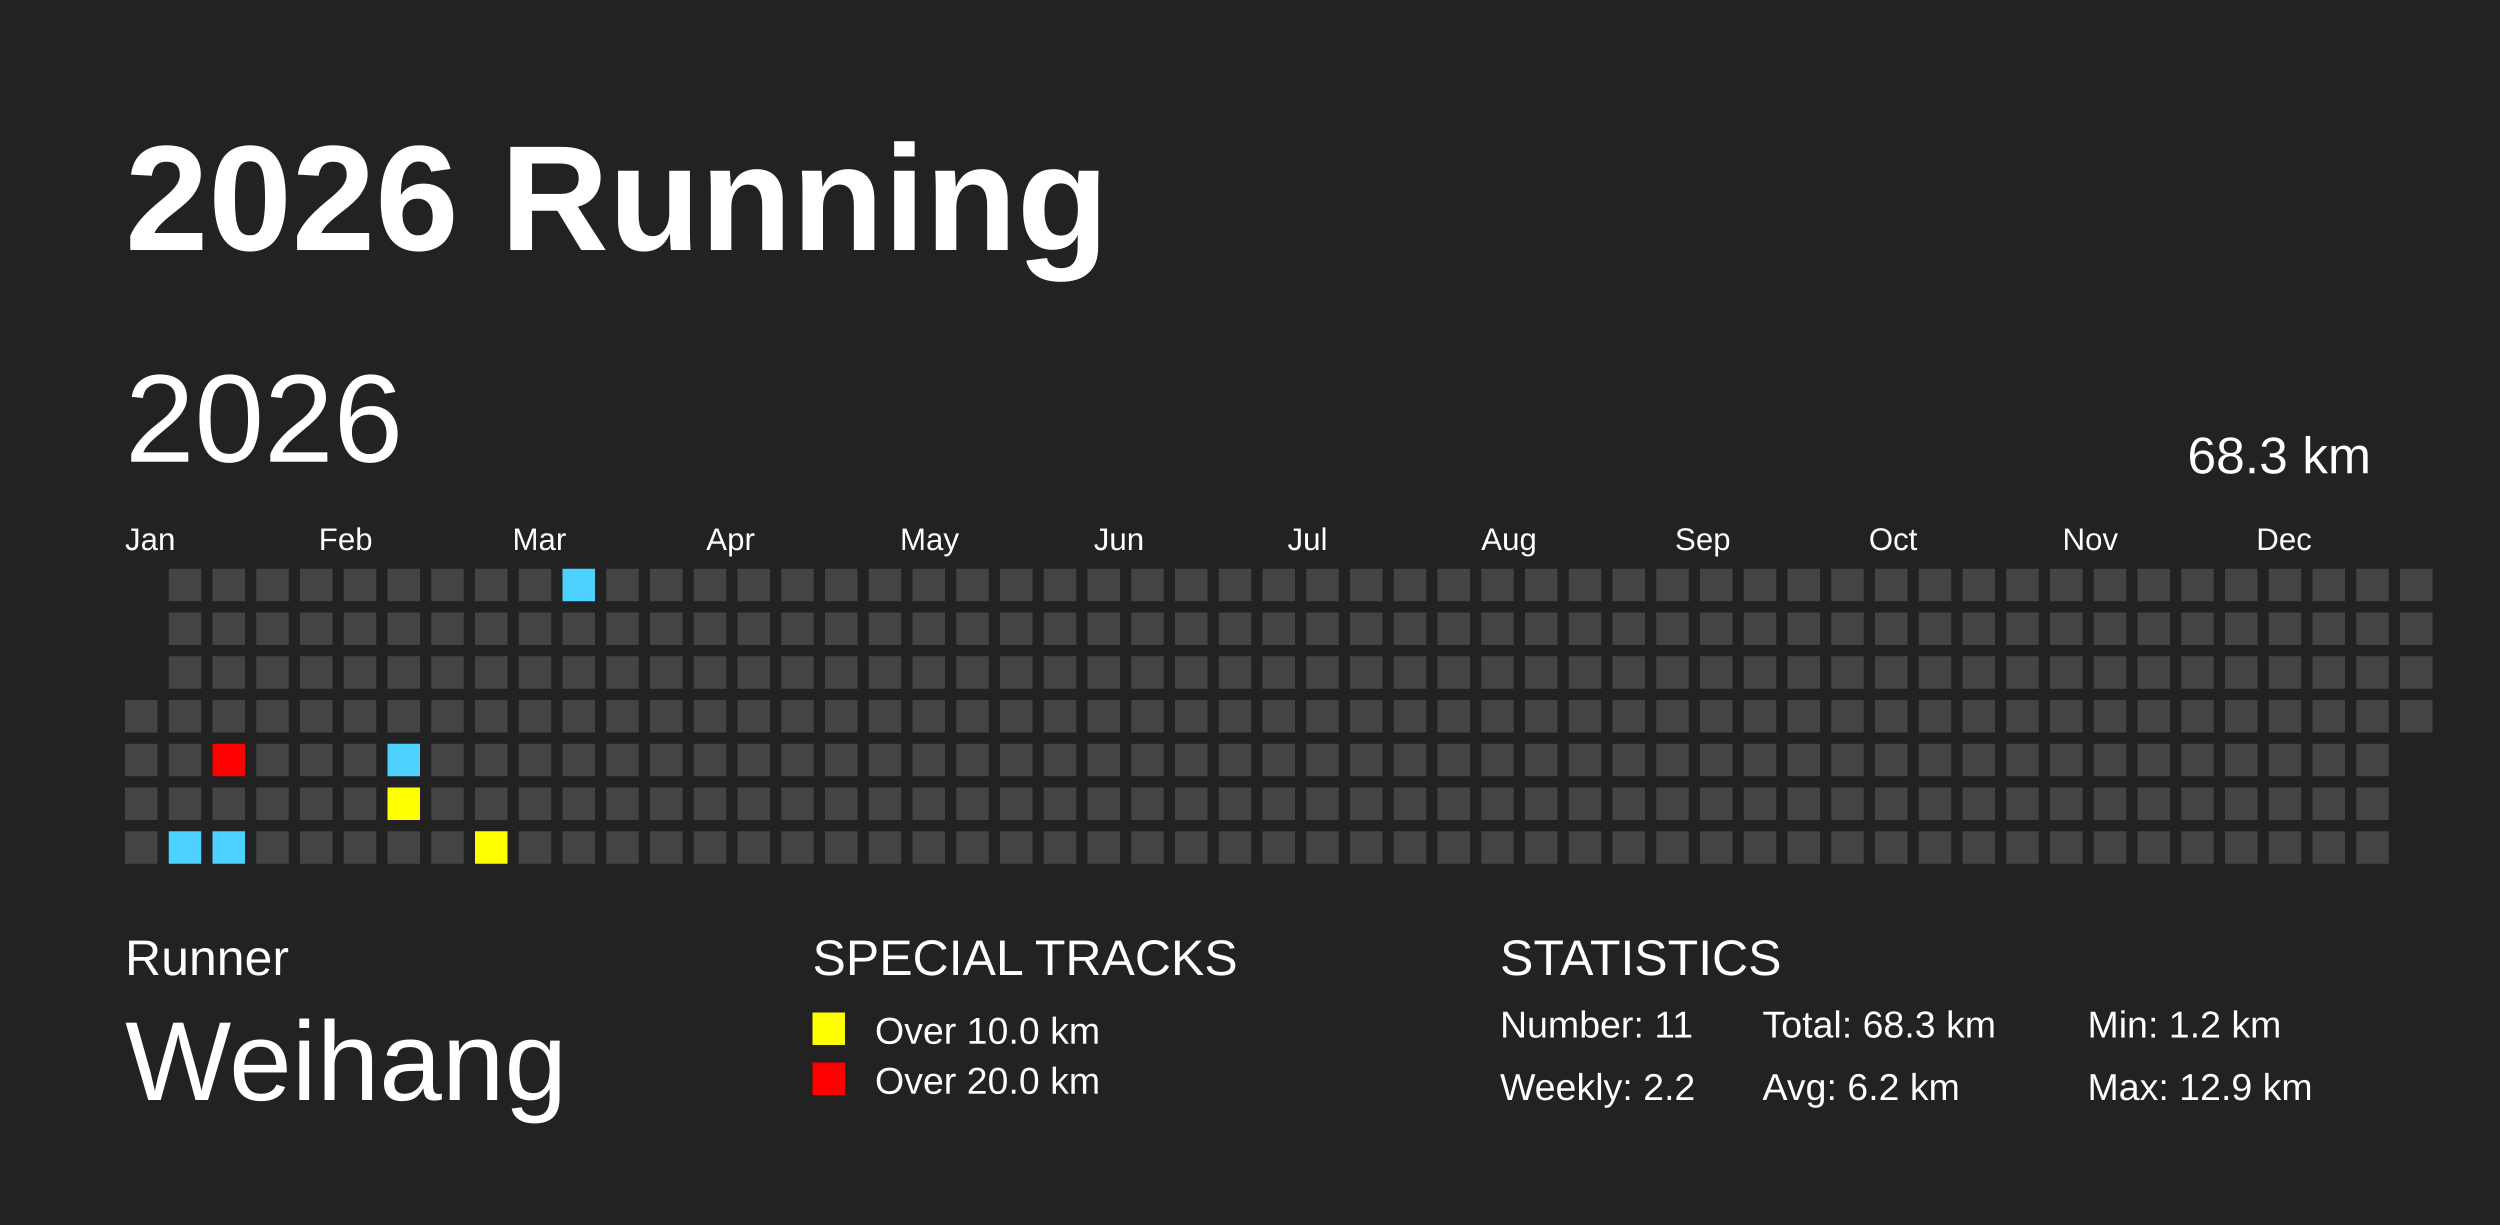
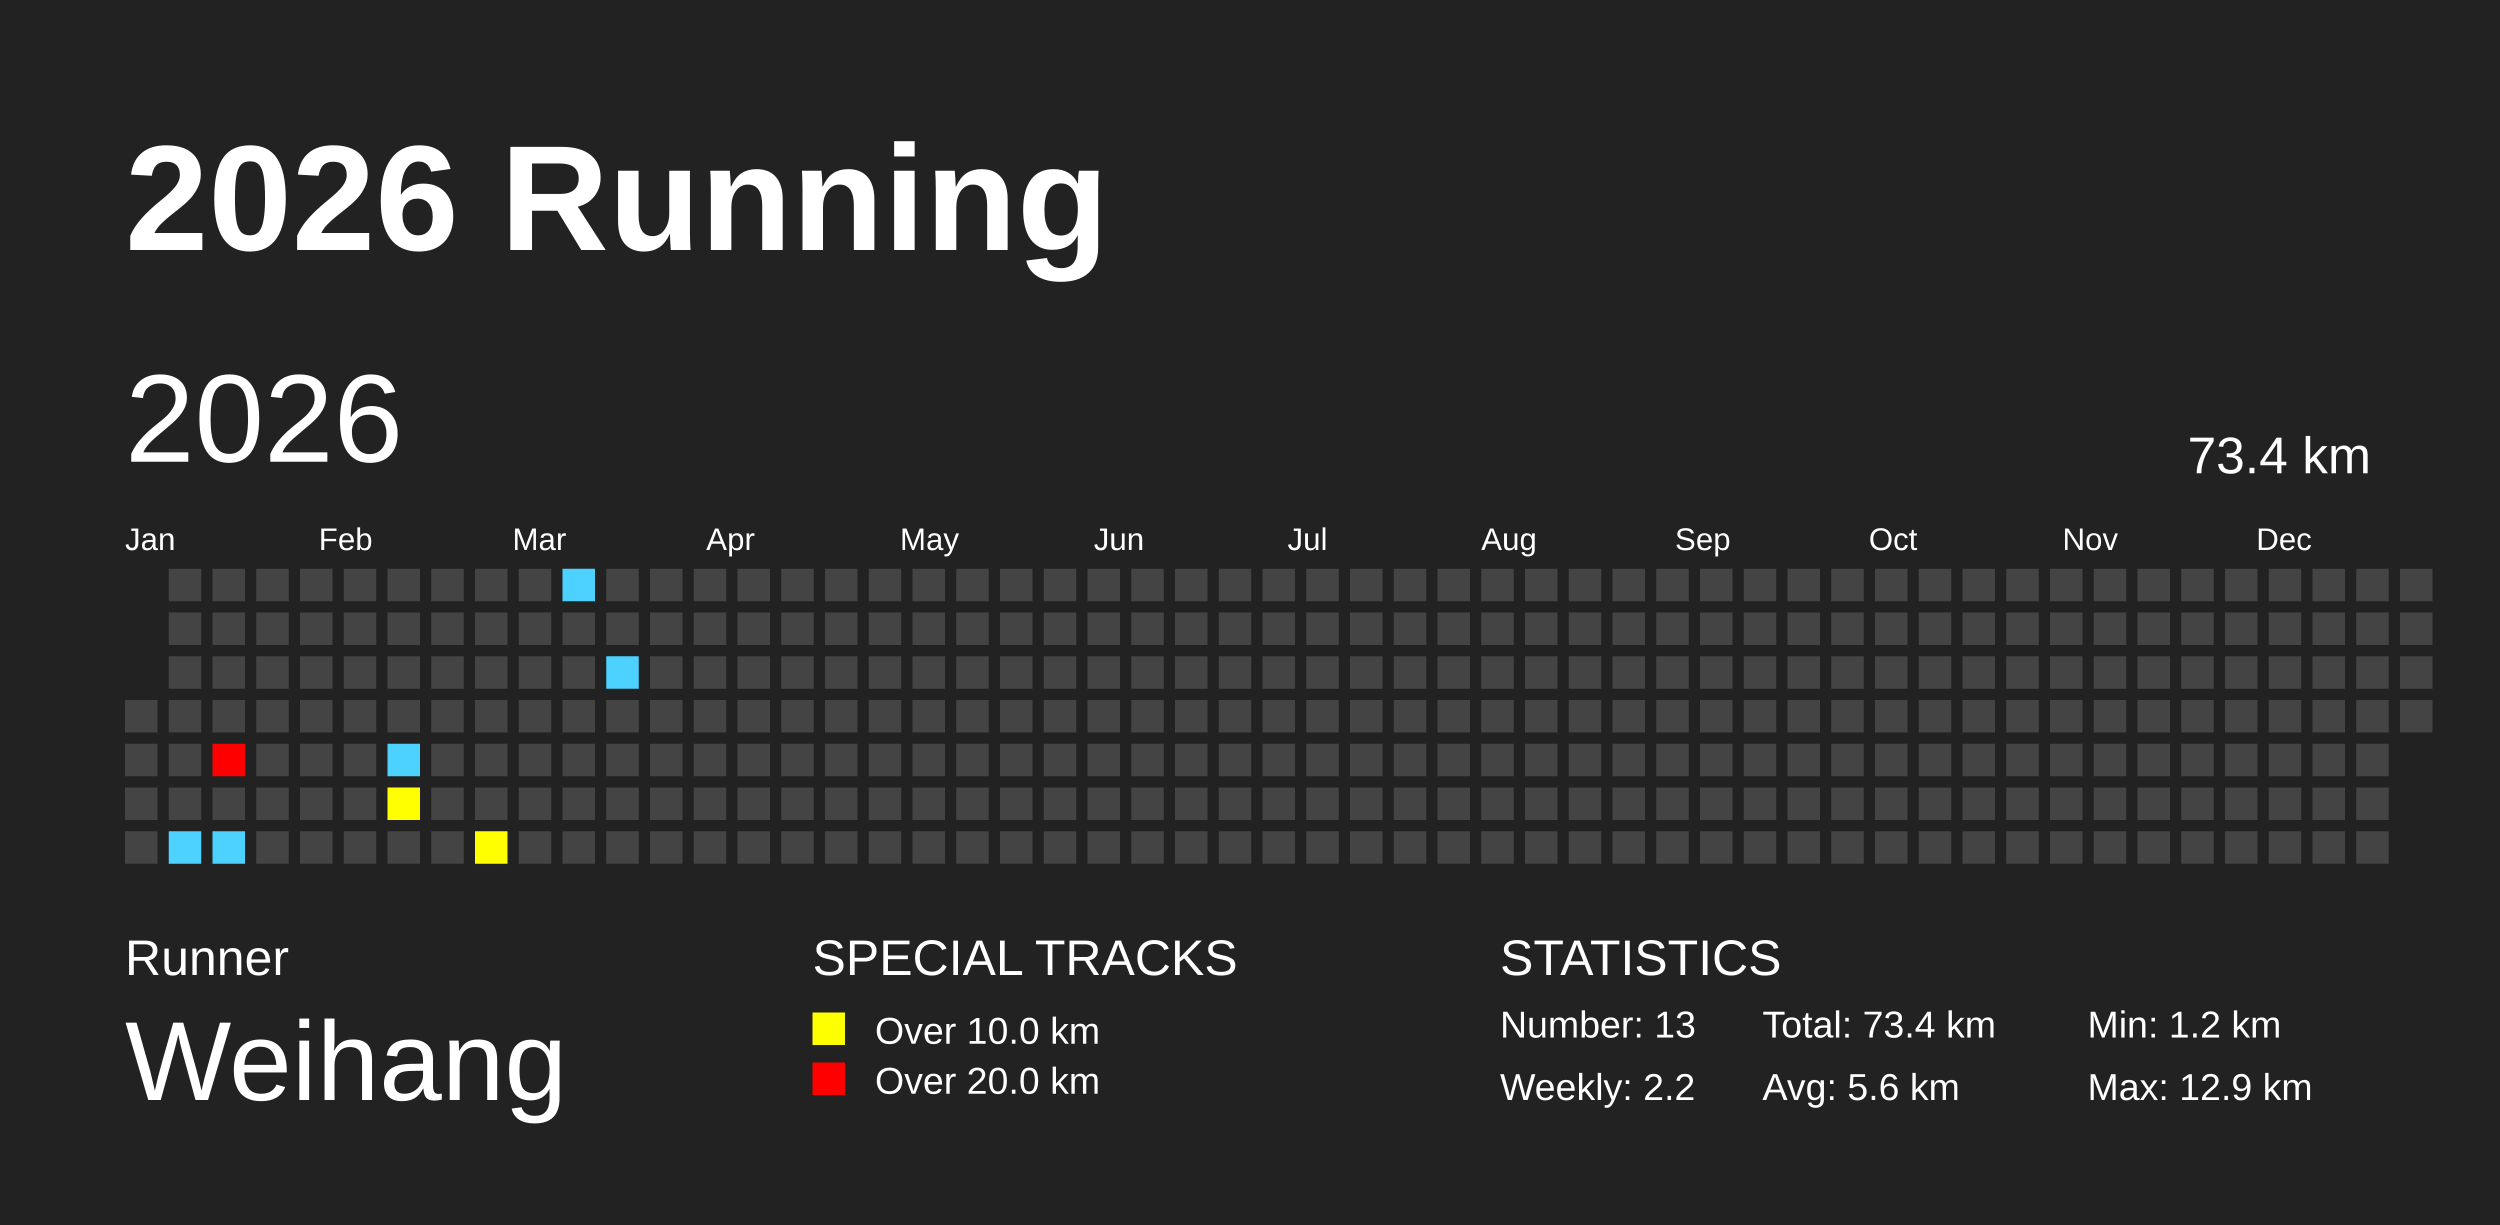
<svg xmlns="http://www.w3.org/2000/svg" baseProfile="full" height="98mm" version="1.1" viewBox="0,0,200,98" width="200mm">
  <defs />
  <rect fill="#222222" height="98" width="200" x="0" y="0" />
  <text fill="#FFFFFF" style="font-size:12px; font-family:Arial; font-weight:bold;" x="10" y="20">2026 Running</text>
  <text fill="#FFFFFF" style="font-size:4px; font-family:Arial" x="10" y="78">Runner</text>
  <text fill="#FFFFFF" style="font-size:9px; font-family:Arial" x="10" y="88">Weihang</text>
  <text fill="#FFFFFF" style="font-size:4px; font-family:Arial" x="65" y="78">SPECIAL TRACKS</text>
  <rect fill="yellow" height="2.6" width="2.6" x="65" y="81" />
  <text fill="#FFFFFF" style="font-size:3px; font-family:Arial" x="70" y="83.5">Over 10.0 km</text>
  <rect fill="red" height="2.6" width="2.6" x="65" y="85" />
  <text fill="#FFFFFF" style="font-size:3px; font-family:Arial" x="70" y="87.5">Over 20.0 km</text>
  <text fill="#FFFFFF" style="font-size:4px; font-family:Arial" x="120" y="78">STATISTICS</text>
-   <text fill="#FFFFFF" style="font-size:3px; font-family:Arial" x="120" y="83">Number: 11</text>
+   <text fill="#FFFFFF" style="font-size:3px; font-family:Arial" x="120" y="83">Number: 13</text>
  <text fill="#FFFFFF" style="font-size:3px; font-family:Arial" x="120" y="88">Weekly: 2.2</text>
-   <text fill="#FFFFFF" style="font-size:3px; font-family:Arial" x="141" y="83">Total: 68.3 km</text>
-   <text fill="#FFFFFF" style="font-size:3px; font-family:Arial" x="141" y="88">Avg: 6.2 km</text>
+   <text fill="#FFFFFF" style="font-size:3px; font-family:Arial" x="141" y="83">Total: 73.4 km</text>
+   <text fill="#FFFFFF" style="font-size:3px; font-family:Arial" x="141" y="88">Avg: 5.6 km</text>
  <text fill="#FFFFFF" style="font-size:3px; font-family:Arial" x="167" y="83">Min: 1.2 km</text>
  <text fill="#FFFFFF" style="font-size:3px; font-family:Arial" x="167" y="88">Max: 12.9 km</text>
  <text dominant-baseline="hanging" fill="#FFFFFF" style="font-size:10.0px; font-family:Arial;" x="10" y="30">2026</text>
-   <text dominant-baseline="hanging" fill="#FFFFFF" style="font-size:4.125px; font-family:Arial;" x="175" y="35">68.3 km</text>
+   <text dominant-baseline="hanging" fill="#FFFFFF" style="font-size:4.125px; font-family:Arial;" x="175" y="35">73.4 km</text>
  <text fill="#FFFFFF" style="font-size:2.5px; font-family:Arial" x="10.0" y="44">Jan</text>
  <text fill="#FFFFFF" style="font-size:2.5px; font-family:Arial" x="25.5" y="44">Feb</text>
  <text fill="#FFFFFF" style="font-size:2.5px; font-family:Arial" x="41.0" y="44">Mar</text>
  <text fill="#FFFFFF" style="font-size:2.5px; font-family:Arial" x="56.5" y="44">Apr</text>
  <text fill="#FFFFFF" style="font-size:2.5px; font-family:Arial" x="72.0" y="44">May</text>
  <text fill="#FFFFFF" style="font-size:2.5px; font-family:Arial" x="87.5" y="44">Jun</text>
  <text fill="#FFFFFF" style="font-size:2.5px; font-family:Arial" x="103.0" y="44">Jul</text>
  <text fill="#FFFFFF" style="font-size:2.5px; font-family:Arial" x="118.5" y="44">Aug</text>
  <text fill="#FFFFFF" style="font-size:2.5px; font-family:Arial" x="134.0" y="44">Sep</text>
  <text fill="#FFFFFF" style="font-size:2.5px; font-family:Arial" x="149.5" y="44">Oct</text>
  <text fill="#FFFFFF" style="font-size:2.5px; font-family:Arial" x="165.0" y="44">Nov</text>
  <text fill="#FFFFFF" style="font-size:2.5px; font-family:Arial" x="180.5" y="44">Dec</text>
  <rect fill="#444444" height="2.6" width="2.6" x="10.0" y="56.0" />
  <rect fill="#444444" height="2.6" width="2.6" x="10.0" y="59.5" />
  <rect fill="#444444" height="2.6" width="2.6" x="10.0" y="63.0" />
  <rect fill="#444444" height="2.6" width="2.6" x="10.0" y="66.5" />
  <rect fill="#444444" height="2.6" width="2.6" x="13.5" y="45.5" />
  <rect fill="#444444" height="2.6" width="2.6" x="13.5" y="49.0" />
  <rect fill="#444444" height="2.6" width="2.6" x="13.5" y="52.5" />
  <rect fill="#444444" height="2.6" width="2.6" x="13.5" y="56.0" />
  <rect fill="#444444" height="2.6" width="2.6" x="13.5" y="59.5" />
  <rect fill="#444444" height="2.6" width="2.6" x="13.5" y="63.0" />
  <rect fill="#4DD2FF" height="2.6" width="2.6" x="13.5" y="66.5" />
  <rect fill="#444444" height="2.6" width="2.6" x="17.0" y="45.5" />
  <rect fill="#444444" height="2.6" width="2.6" x="17.0" y="49.0" />
  <rect fill="#444444" height="2.6" width="2.6" x="17.0" y="52.5" />
  <rect fill="#444444" height="2.6" width="2.6" x="17.0" y="56.0" />
  <rect fill="red" height="2.6" width="2.6" x="17.0" y="59.5" />
  <rect fill="#444444" height="2.6" width="2.6" x="17.0" y="63.0" />
  <rect fill="#4DD2FF" height="2.6" width="2.6" x="17.0" y="66.5" />
  <rect fill="#444444" height="2.6" width="2.6" x="20.5" y="45.5" />
  <rect fill="#444444" height="2.6" width="2.6" x="20.5" y="49.0" />
  <rect fill="#444444" height="2.6" width="2.6" x="20.5" y="52.5" />
  <rect fill="#444444" height="2.6" width="2.6" x="20.5" y="56.0" />
  <rect fill="#444444" height="2.6" width="2.6" x="20.5" y="59.5" />
  <rect fill="#444444" height="2.6" width="2.6" x="20.5" y="63.0" />
  <rect fill="#444444" height="2.6" width="2.6" x="20.5" y="66.5" />
  <rect fill="#444444" height="2.6" width="2.6" x="24.0" y="45.5" />
  <rect fill="#444444" height="2.6" width="2.6" x="24.0" y="49.0" />
  <rect fill="#444444" height="2.6" width="2.6" x="24.0" y="52.5" />
  <rect fill="#444444" height="2.6" width="2.6" x="24.0" y="56.0" />
  <rect fill="#444444" height="2.6" width="2.6" x="24.0" y="59.5" />
  <rect fill="#444444" height="2.6" width="2.6" x="24.0" y="63.0" />
  <rect fill="#444444" height="2.6" width="2.6" x="24.0" y="66.5" />
  <rect fill="#444444" height="2.6" width="2.6" x="27.5" y="45.5" />
  <rect fill="#444444" height="2.6" width="2.6" x="27.5" y="49.0" />
  <rect fill="#444444" height="2.6" width="2.6" x="27.5" y="52.5" />
  <rect fill="#444444" height="2.6" width="2.6" x="27.5" y="56.0" />
  <rect fill="#444444" height="2.6" width="2.6" x="27.5" y="59.5" />
  <rect fill="#444444" height="2.6" width="2.6" x="27.5" y="63.0" />
  <rect fill="#444444" height="2.6" width="2.6" x="27.5" y="66.5" />
  <rect fill="#444444" height="2.6" width="2.6" x="31.0" y="45.5" />
  <rect fill="#444444" height="2.6" width="2.6" x="31.0" y="49.0" />
  <rect fill="#444444" height="2.6" width="2.6" x="31.0" y="52.5" />
  <rect fill="#444444" height="2.6" width="2.6" x="31.0" y="56.0" />
  <rect fill="#4DD2FF" height="2.6" width="2.6" x="31.0" y="59.5" />
  <rect fill="yellow" height="2.6" width="2.6" x="31.0" y="63.0" />
  <rect fill="#444444" height="2.6" width="2.6" x="31.0" y="66.5" />
  <rect fill="#444444" height="2.6" width="2.6" x="34.5" y="45.5" />
  <rect fill="#444444" height="2.6" width="2.6" x="34.5" y="49.0" />
  <rect fill="#444444" height="2.6" width="2.6" x="34.5" y="52.5" />
  <rect fill="#444444" height="2.6" width="2.6" x="34.5" y="56.0" />
  <rect fill="#444444" height="2.6" width="2.6" x="34.5" y="59.5" />
  <rect fill="#444444" height="2.6" width="2.6" x="34.5" y="63.0" />
  <rect fill="#444444" height="2.6" width="2.6" x="34.5" y="66.5" />
  <rect fill="#444444" height="2.6" width="2.6" x="38.0" y="45.5" />
  <rect fill="#444444" height="2.6" width="2.6" x="38.0" y="49.0" />
  <rect fill="#444444" height="2.6" width="2.6" x="38.0" y="52.5" />
  <rect fill="#444444" height="2.6" width="2.6" x="38.0" y="56.0" />
  <rect fill="#444444" height="2.6" width="2.6" x="38.0" y="59.5" />
  <rect fill="#444444" height="2.6" width="2.6" x="38.0" y="63.0" />
  <rect fill="yellow" height="2.6" width="2.6" x="38.0" y="66.5" />
  <rect fill="#444444" height="2.6" width="2.6" x="41.5" y="45.5" />
  <rect fill="#444444" height="2.6" width="2.6" x="41.5" y="49.0" />
  <rect fill="#444444" height="2.6" width="2.6" x="41.5" y="52.5" />
  <rect fill="#444444" height="2.6" width="2.6" x="41.5" y="56.0" />
  <rect fill="#444444" height="2.6" width="2.6" x="41.5" y="59.5" />
  <rect fill="#444444" height="2.6" width="2.6" x="41.5" y="63.0" />
  <rect fill="#444444" height="2.6" width="2.6" x="41.5" y="66.5" />
  <rect fill="#4DD2FF" height="2.6" width="2.6" x="45.0" y="45.5" />
  <rect fill="#444444" height="2.6" width="2.6" x="45.0" y="49.0" />
  <rect fill="#444444" height="2.6" width="2.6" x="45.0" y="52.5" />
  <rect fill="#444444" height="2.6" width="2.6" x="45.0" y="56.0" />
  <rect fill="#444444" height="2.6" width="2.6" x="45.0" y="59.5" />
  <rect fill="#444444" height="2.6" width="2.6" x="45.0" y="63.0" />
  <rect fill="#444444" height="2.6" width="2.6" x="45.0" y="66.5" />
  <rect fill="#444444" height="2.6" width="2.6" x="48.5" y="45.5" />
  <rect fill="#444444" height="2.6" width="2.6" x="48.5" y="49.0" />
-   <rect fill="#444444" height="2.6" width="2.6" x="48.5" y="52.5" />
+   <rect fill="#4DD2FF" height="2.6" width="2.6" x="48.5" y="52.5" />
  <rect fill="#444444" height="2.6" width="2.6" x="48.5" y="56.0" />
  <rect fill="#444444" height="2.6" width="2.6" x="48.5" y="59.5" />
  <rect fill="#444444" height="2.6" width="2.6" x="48.5" y="63.0" />
  <rect fill="#444444" height="2.6" width="2.6" x="48.5" y="66.5" />
  <rect fill="#444444" height="2.6" width="2.6" x="52.0" y="45.5" />
  <rect fill="#444444" height="2.6" width="2.6" x="52.0" y="49.0" />
  <rect fill="#444444" height="2.6" width="2.6" x="52.0" y="52.5" />
  <rect fill="#444444" height="2.6" width="2.6" x="52.0" y="56.0" />
  <rect fill="#444444" height="2.6" width="2.6" x="52.0" y="59.5" />
  <rect fill="#444444" height="2.6" width="2.6" x="52.0" y="63.0" />
  <rect fill="#444444" height="2.6" width="2.6" x="52.0" y="66.5" />
  <rect fill="#444444" height="2.6" width="2.6" x="55.5" y="45.5" />
  <rect fill="#444444" height="2.6" width="2.6" x="55.5" y="49.0" />
  <rect fill="#444444" height="2.6" width="2.6" x="55.5" y="52.5" />
  <rect fill="#444444" height="2.6" width="2.6" x="55.5" y="56.0" />
  <rect fill="#444444" height="2.6" width="2.6" x="55.5" y="59.5" />
  <rect fill="#444444" height="2.6" width="2.6" x="55.5" y="63.0" />
  <rect fill="#444444" height="2.6" width="2.6" x="55.5" y="66.5" />
  <rect fill="#444444" height="2.6" width="2.6" x="59.0" y="45.5" />
  <rect fill="#444444" height="2.6" width="2.6" x="59.0" y="49.0" />
  <rect fill="#444444" height="2.6" width="2.6" x="59.0" y="52.5" />
  <rect fill="#444444" height="2.6" width="2.6" x="59.0" y="56.0" />
  <rect fill="#444444" height="2.6" width="2.6" x="59.0" y="59.5" />
  <rect fill="#444444" height="2.6" width="2.6" x="59.0" y="63.0" />
  <rect fill="#444444" height="2.6" width="2.6" x="59.0" y="66.5" />
  <rect fill="#444444" height="2.6" width="2.6" x="62.5" y="45.5" />
  <rect fill="#444444" height="2.6" width="2.6" x="62.5" y="49.0" />
  <rect fill="#444444" height="2.6" width="2.6" x="62.5" y="52.5" />
  <rect fill="#444444" height="2.6" width="2.6" x="62.5" y="56.0" />
  <rect fill="#444444" height="2.6" width="2.6" x="62.5" y="59.5" />
  <rect fill="#444444" height="2.6" width="2.6" x="62.5" y="63.0" />
  <rect fill="#444444" height="2.6" width="2.6" x="62.5" y="66.5" />
  <rect fill="#444444" height="2.6" width="2.6" x="66.0" y="45.5" />
  <rect fill="#444444" height="2.6" width="2.6" x="66.0" y="49.0" />
  <rect fill="#444444" height="2.6" width="2.6" x="66.0" y="52.5" />
  <rect fill="#444444" height="2.6" width="2.6" x="66.0" y="56.0" />
  <rect fill="#444444" height="2.6" width="2.6" x="66.0" y="59.5" />
  <rect fill="#444444" height="2.6" width="2.6" x="66.0" y="63.0" />
  <rect fill="#444444" height="2.6" width="2.6" x="66.0" y="66.5" />
  <rect fill="#444444" height="2.6" width="2.6" x="69.5" y="45.5" />
  <rect fill="#444444" height="2.6" width="2.6" x="69.5" y="49.0" />
  <rect fill="#444444" height="2.6" width="2.6" x="69.5" y="52.5" />
  <rect fill="#444444" height="2.6" width="2.6" x="69.5" y="56.0" />
  <rect fill="#444444" height="2.6" width="2.6" x="69.5" y="59.5" />
  <rect fill="#444444" height="2.6" width="2.6" x="69.5" y="63.0" />
  <rect fill="#444444" height="2.6" width="2.6" x="69.5" y="66.5" />
  <rect fill="#444444" height="2.6" width="2.6" x="73.0" y="45.5" />
  <rect fill="#444444" height="2.6" width="2.6" x="73.0" y="49.0" />
  <rect fill="#444444" height="2.6" width="2.6" x="73.0" y="52.5" />
  <rect fill="#444444" height="2.6" width="2.6" x="73.0" y="56.0" />
  <rect fill="#444444" height="2.6" width="2.6" x="73.0" y="59.5" />
  <rect fill="#444444" height="2.6" width="2.6" x="73.0" y="63.0" />
  <rect fill="#444444" height="2.6" width="2.6" x="73.0" y="66.5" />
  <rect fill="#444444" height="2.6" width="2.6" x="76.5" y="45.5" />
  <rect fill="#444444" height="2.6" width="2.6" x="76.5" y="49.0" />
  <rect fill="#444444" height="2.6" width="2.6" x="76.5" y="52.5" />
  <rect fill="#444444" height="2.6" width="2.6" x="76.5" y="56.0" />
  <rect fill="#444444" height="2.6" width="2.6" x="76.5" y="59.5" />
  <rect fill="#444444" height="2.6" width="2.6" x="76.5" y="63.0" />
  <rect fill="#444444" height="2.6" width="2.6" x="76.5" y="66.5" />
  <rect fill="#444444" height="2.6" width="2.6" x="80.0" y="45.5" />
  <rect fill="#444444" height="2.6" width="2.6" x="80.0" y="49.0" />
  <rect fill="#444444" height="2.6" width="2.6" x="80.0" y="52.5" />
  <rect fill="#444444" height="2.6" width="2.6" x="80.0" y="56.0" />
  <rect fill="#444444" height="2.6" width="2.6" x="80.0" y="59.5" />
  <rect fill="#444444" height="2.6" width="2.6" x="80.0" y="63.0" />
  <rect fill="#444444" height="2.6" width="2.6" x="80.0" y="66.5" />
  <rect fill="#444444" height="2.6" width="2.6" x="83.5" y="45.5" />
  <rect fill="#444444" height="2.6" width="2.6" x="83.5" y="49.0" />
  <rect fill="#444444" height="2.6" width="2.6" x="83.5" y="52.5" />
  <rect fill="#444444" height="2.6" width="2.6" x="83.5" y="56.0" />
  <rect fill="#444444" height="2.6" width="2.6" x="83.5" y="59.5" />
  <rect fill="#444444" height="2.6" width="2.6" x="83.5" y="63.0" />
  <rect fill="#444444" height="2.6" width="2.6" x="83.5" y="66.5" />
  <rect fill="#444444" height="2.6" width="2.6" x="87.0" y="45.5" />
  <rect fill="#444444" height="2.6" width="2.6" x="87.0" y="49.0" />
  <rect fill="#444444" height="2.6" width="2.6" x="87.0" y="52.5" />
  <rect fill="#444444" height="2.6" width="2.6" x="87.0" y="56.0" />
  <rect fill="#444444" height="2.6" width="2.6" x="87.0" y="59.5" />
  <rect fill="#444444" height="2.6" width="2.6" x="87.0" y="63.0" />
  <rect fill="#444444" height="2.6" width="2.6" x="87.0" y="66.5" />
  <rect fill="#444444" height="2.6" width="2.6" x="90.5" y="45.5" />
  <rect fill="#444444" height="2.6" width="2.6" x="90.5" y="49.0" />
  <rect fill="#444444" height="2.6" width="2.6" x="90.5" y="52.5" />
  <rect fill="#444444" height="2.6" width="2.6" x="90.5" y="56.0" />
  <rect fill="#444444" height="2.6" width="2.6" x="90.5" y="59.5" />
  <rect fill="#444444" height="2.6" width="2.6" x="90.5" y="63.0" />
  <rect fill="#444444" height="2.6" width="2.6" x="90.5" y="66.5" />
  <rect fill="#444444" height="2.6" width="2.6" x="94.0" y="45.5" />
  <rect fill="#444444" height="2.6" width="2.6" x="94.0" y="49.0" />
  <rect fill="#444444" height="2.6" width="2.6" x="94.0" y="52.5" />
  <rect fill="#444444" height="2.6" width="2.6" x="94.0" y="56.0" />
  <rect fill="#444444" height="2.6" width="2.6" x="94.0" y="59.5" />
  <rect fill="#444444" height="2.6" width="2.6" x="94.0" y="63.0" />
  <rect fill="#444444" height="2.6" width="2.6" x="94.0" y="66.5" />
  <rect fill="#444444" height="2.6" width="2.6" x="97.5" y="45.5" />
  <rect fill="#444444" height="2.6" width="2.6" x="97.5" y="49.0" />
  <rect fill="#444444" height="2.6" width="2.6" x="97.5" y="52.5" />
  <rect fill="#444444" height="2.6" width="2.6" x="97.5" y="56.0" />
  <rect fill="#444444" height="2.6" width="2.6" x="97.5" y="59.5" />
  <rect fill="#444444" height="2.6" width="2.6" x="97.5" y="63.0" />
  <rect fill="#444444" height="2.6" width="2.6" x="97.5" y="66.5" />
  <rect fill="#444444" height="2.6" width="2.6" x="101.0" y="45.5" />
  <rect fill="#444444" height="2.6" width="2.6" x="101.0" y="49.0" />
  <rect fill="#444444" height="2.6" width="2.6" x="101.0" y="52.5" />
  <rect fill="#444444" height="2.6" width="2.6" x="101.0" y="56.0" />
  <rect fill="#444444" height="2.6" width="2.6" x="101.0" y="59.5" />
  <rect fill="#444444" height="2.6" width="2.6" x="101.0" y="63.0" />
  <rect fill="#444444" height="2.6" width="2.6" x="101.0" y="66.5" />
  <rect fill="#444444" height="2.6" width="2.6" x="104.5" y="45.5" />
  <rect fill="#444444" height="2.6" width="2.6" x="104.5" y="49.0" />
  <rect fill="#444444" height="2.6" width="2.6" x="104.5" y="52.5" />
  <rect fill="#444444" height="2.6" width="2.6" x="104.5" y="56.0" />
  <rect fill="#444444" height="2.6" width="2.6" x="104.5" y="59.5" />
  <rect fill="#444444" height="2.6" width="2.6" x="104.5" y="63.0" />
  <rect fill="#444444" height="2.6" width="2.6" x="104.5" y="66.5" />
  <rect fill="#444444" height="2.6" width="2.6" x="108.0" y="45.5" />
  <rect fill="#444444" height="2.6" width="2.6" x="108.0" y="49.0" />
  <rect fill="#444444" height="2.6" width="2.6" x="108.0" y="52.5" />
  <rect fill="#444444" height="2.6" width="2.6" x="108.0" y="56.0" />
  <rect fill="#444444" height="2.6" width="2.6" x="108.0" y="59.5" />
  <rect fill="#444444" height="2.6" width="2.6" x="108.0" y="63.0" />
  <rect fill="#444444" height="2.6" width="2.6" x="108.0" y="66.5" />
  <rect fill="#444444" height="2.6" width="2.6" x="111.5" y="45.5" />
  <rect fill="#444444" height="2.6" width="2.6" x="111.5" y="49.0" />
  <rect fill="#444444" height="2.6" width="2.6" x="111.5" y="52.5" />
  <rect fill="#444444" height="2.6" width="2.6" x="111.5" y="56.0" />
  <rect fill="#444444" height="2.6" width="2.6" x="111.5" y="59.5" />
  <rect fill="#444444" height="2.6" width="2.6" x="111.5" y="63.0" />
  <rect fill="#444444" height="2.6" width="2.6" x="111.5" y="66.5" />
  <rect fill="#444444" height="2.6" width="2.6" x="115.0" y="45.5" />
  <rect fill="#444444" height="2.6" width="2.6" x="115.0" y="49.0" />
  <rect fill="#444444" height="2.6" width="2.6" x="115.0" y="52.5" />
  <rect fill="#444444" height="2.6" width="2.6" x="115.0" y="56.0" />
  <rect fill="#444444" height="2.6" width="2.6" x="115.0" y="59.5" />
  <rect fill="#444444" height="2.6" width="2.6" x="115.0" y="63.0" />
  <rect fill="#444444" height="2.6" width="2.6" x="115.0" y="66.5" />
  <rect fill="#444444" height="2.6" width="2.6" x="118.5" y="45.5" />
  <rect fill="#444444" height="2.6" width="2.6" x="118.5" y="49.0" />
  <rect fill="#444444" height="2.6" width="2.6" x="118.5" y="52.5" />
  <rect fill="#444444" height="2.6" width="2.6" x="118.5" y="56.0" />
  <rect fill="#444444" height="2.6" width="2.6" x="118.5" y="59.5" />
  <rect fill="#444444" height="2.6" width="2.6" x="118.5" y="63.0" />
  <rect fill="#444444" height="2.6" width="2.6" x="118.5" y="66.5" />
  <rect fill="#444444" height="2.6" width="2.6" x="122.0" y="45.5" />
  <rect fill="#444444" height="2.6" width="2.6" x="122.0" y="49.0" />
  <rect fill="#444444" height="2.6" width="2.6" x="122.0" y="52.5" />
  <rect fill="#444444" height="2.6" width="2.6" x="122.0" y="56.0" />
  <rect fill="#444444" height="2.6" width="2.6" x="122.0" y="59.5" />
  <rect fill="#444444" height="2.6" width="2.6" x="122.0" y="63.0" />
  <rect fill="#444444" height="2.6" width="2.6" x="122.0" y="66.5" />
  <rect fill="#444444" height="2.6" width="2.6" x="125.5" y="45.5" />
  <rect fill="#444444" height="2.6" width="2.6" x="125.5" y="49.0" />
  <rect fill="#444444" height="2.6" width="2.6" x="125.5" y="52.5" />
  <rect fill="#444444" height="2.6" width="2.6" x="125.5" y="56.0" />
  <rect fill="#444444" height="2.6" width="2.6" x="125.5" y="59.5" />
  <rect fill="#444444" height="2.6" width="2.6" x="125.5" y="63.0" />
  <rect fill="#444444" height="2.6" width="2.6" x="125.5" y="66.5" />
  <rect fill="#444444" height="2.6" width="2.6" x="129.0" y="45.5" />
  <rect fill="#444444" height="2.6" width="2.6" x="129.0" y="49.0" />
  <rect fill="#444444" height="2.6" width="2.6" x="129.0" y="52.5" />
  <rect fill="#444444" height="2.6" width="2.6" x="129.0" y="56.0" />
  <rect fill="#444444" height="2.6" width="2.6" x="129.0" y="59.5" />
  <rect fill="#444444" height="2.6" width="2.6" x="129.0" y="63.0" />
  <rect fill="#444444" height="2.6" width="2.6" x="129.0" y="66.5" />
  <rect fill="#444444" height="2.6" width="2.6" x="132.5" y="45.5" />
  <rect fill="#444444" height="2.6" width="2.6" x="132.5" y="49.0" />
  <rect fill="#444444" height="2.6" width="2.6" x="132.5" y="52.5" />
  <rect fill="#444444" height="2.6" width="2.6" x="132.5" y="56.0" />
  <rect fill="#444444" height="2.6" width="2.6" x="132.5" y="59.5" />
  <rect fill="#444444" height="2.6" width="2.6" x="132.5" y="63.0" />
  <rect fill="#444444" height="2.6" width="2.6" x="132.5" y="66.5" />
  <rect fill="#444444" height="2.6" width="2.6" x="136.0" y="45.5" />
  <rect fill="#444444" height="2.6" width="2.6" x="136.0" y="49.0" />
  <rect fill="#444444" height="2.6" width="2.6" x="136.0" y="52.5" />
  <rect fill="#444444" height="2.6" width="2.6" x="136.0" y="56.0" />
  <rect fill="#444444" height="2.6" width="2.6" x="136.0" y="59.5" />
  <rect fill="#444444" height="2.6" width="2.6" x="136.0" y="63.0" />
  <rect fill="#444444" height="2.6" width="2.6" x="136.0" y="66.5" />
  <rect fill="#444444" height="2.6" width="2.6" x="139.5" y="45.5" />
  <rect fill="#444444" height="2.6" width="2.6" x="139.5" y="49.0" />
  <rect fill="#444444" height="2.6" width="2.6" x="139.5" y="52.5" />
  <rect fill="#444444" height="2.6" width="2.6" x="139.5" y="56.0" />
  <rect fill="#444444" height="2.6" width="2.6" x="139.5" y="59.5" />
  <rect fill="#444444" height="2.6" width="2.6" x="139.5" y="63.0" />
  <rect fill="#444444" height="2.6" width="2.6" x="139.5" y="66.5" />
  <rect fill="#444444" height="2.6" width="2.6" x="143.0" y="45.5" />
  <rect fill="#444444" height="2.6" width="2.6" x="143.0" y="49.0" />
  <rect fill="#444444" height="2.6" width="2.6" x="143.0" y="52.5" />
  <rect fill="#444444" height="2.6" width="2.6" x="143.0" y="56.0" />
  <rect fill="#444444" height="2.6" width="2.6" x="143.0" y="59.5" />
  <rect fill="#444444" height="2.6" width="2.6" x="143.0" y="63.0" />
  <rect fill="#444444" height="2.6" width="2.6" x="143.0" y="66.5" />
  <rect fill="#444444" height="2.6" width="2.6" x="146.5" y="45.5" />
  <rect fill="#444444" height="2.6" width="2.6" x="146.5" y="49.0" />
  <rect fill="#444444" height="2.6" width="2.6" x="146.5" y="52.5" />
  <rect fill="#444444" height="2.6" width="2.6" x="146.5" y="56.0" />
  <rect fill="#444444" height="2.6" width="2.6" x="146.5" y="59.5" />
  <rect fill="#444444" height="2.6" width="2.6" x="146.5" y="63.0" />
  <rect fill="#444444" height="2.6" width="2.6" x="146.5" y="66.5" />
  <rect fill="#444444" height="2.6" width="2.6" x="150.0" y="45.5" />
  <rect fill="#444444" height="2.6" width="2.6" x="150.0" y="49.0" />
  <rect fill="#444444" height="2.6" width="2.6" x="150.0" y="52.5" />
  <rect fill="#444444" height="2.6" width="2.6" x="150.0" y="56.0" />
  <rect fill="#444444" height="2.6" width="2.6" x="150.0" y="59.5" />
  <rect fill="#444444" height="2.6" width="2.6" x="150.0" y="63.0" />
  <rect fill="#444444" height="2.6" width="2.6" x="150.0" y="66.5" />
  <rect fill="#444444" height="2.6" width="2.6" x="153.5" y="45.5" />
  <rect fill="#444444" height="2.6" width="2.6" x="153.5" y="49.0" />
  <rect fill="#444444" height="2.6" width="2.6" x="153.5" y="52.5" />
  <rect fill="#444444" height="2.6" width="2.6" x="153.5" y="56.0" />
  <rect fill="#444444" height="2.6" width="2.6" x="153.5" y="59.5" />
  <rect fill="#444444" height="2.6" width="2.6" x="153.5" y="63.0" />
  <rect fill="#444444" height="2.6" width="2.6" x="153.5" y="66.5" />
  <rect fill="#444444" height="2.6" width="2.6" x="157.0" y="45.5" />
  <rect fill="#444444" height="2.6" width="2.6" x="157.0" y="49.0" />
  <rect fill="#444444" height="2.6" width="2.6" x="157.0" y="52.5" />
  <rect fill="#444444" height="2.6" width="2.6" x="157.0" y="56.0" />
  <rect fill="#444444" height="2.6" width="2.6" x="157.0" y="59.5" />
  <rect fill="#444444" height="2.6" width="2.6" x="157.0" y="63.0" />
  <rect fill="#444444" height="2.6" width="2.6" x="157.0" y="66.5" />
  <rect fill="#444444" height="2.6" width="2.6" x="160.5" y="45.5" />
  <rect fill="#444444" height="2.6" width="2.6" x="160.5" y="49.0" />
  <rect fill="#444444" height="2.6" width="2.6" x="160.5" y="52.5" />
  <rect fill="#444444" height="2.6" width="2.6" x="160.5" y="56.0" />
  <rect fill="#444444" height="2.6" width="2.6" x="160.5" y="59.5" />
  <rect fill="#444444" height="2.6" width="2.6" x="160.5" y="63.0" />
  <rect fill="#444444" height="2.6" width="2.6" x="160.5" y="66.5" />
  <rect fill="#444444" height="2.6" width="2.6" x="164.0" y="45.5" />
  <rect fill="#444444" height="2.6" width="2.6" x="164.0" y="49.0" />
  <rect fill="#444444" height="2.6" width="2.6" x="164.0" y="52.5" />
  <rect fill="#444444" height="2.6" width="2.6" x="164.0" y="56.0" />
  <rect fill="#444444" height="2.6" width="2.6" x="164.0" y="59.5" />
  <rect fill="#444444" height="2.6" width="2.6" x="164.0" y="63.0" />
  <rect fill="#444444" height="2.6" width="2.6" x="164.0" y="66.5" />
  <rect fill="#444444" height="2.6" width="2.6" x="167.5" y="45.5" />
  <rect fill="#444444" height="2.6" width="2.6" x="167.5" y="49.0" />
  <rect fill="#444444" height="2.6" width="2.6" x="167.5" y="52.5" />
  <rect fill="#444444" height="2.6" width="2.6" x="167.5" y="56.0" />
  <rect fill="#444444" height="2.6" width="2.6" x="167.5" y="59.5" />
  <rect fill="#444444" height="2.6" width="2.6" x="167.5" y="63.0" />
  <rect fill="#444444" height="2.6" width="2.6" x="167.5" y="66.5" />
  <rect fill="#444444" height="2.6" width="2.6" x="171.0" y="45.5" />
  <rect fill="#444444" height="2.6" width="2.6" x="171.0" y="49.0" />
  <rect fill="#444444" height="2.6" width="2.6" x="171.0" y="52.5" />
  <rect fill="#444444" height="2.6" width="2.6" x="171.0" y="56.0" />
  <rect fill="#444444" height="2.6" width="2.6" x="171.0" y="59.5" />
  <rect fill="#444444" height="2.6" width="2.6" x="171.0" y="63.0" />
  <rect fill="#444444" height="2.6" width="2.6" x="171.0" y="66.5" />
  <rect fill="#444444" height="2.6" width="2.6" x="174.5" y="45.5" />
  <rect fill="#444444" height="2.6" width="2.6" x="174.5" y="49.0" />
  <rect fill="#444444" height="2.6" width="2.6" x="174.5" y="52.5" />
  <rect fill="#444444" height="2.6" width="2.6" x="174.5" y="56.0" />
  <rect fill="#444444" height="2.6" width="2.6" x="174.5" y="59.5" />
  <rect fill="#444444" height="2.6" width="2.6" x="174.5" y="63.0" />
  <rect fill="#444444" height="2.6" width="2.6" x="174.5" y="66.5" />
  <rect fill="#444444" height="2.6" width="2.6" x="178.0" y="45.5" />
  <rect fill="#444444" height="2.6" width="2.6" x="178.0" y="49.0" />
  <rect fill="#444444" height="2.6" width="2.6" x="178.0" y="52.5" />
  <rect fill="#444444" height="2.6" width="2.6" x="178.0" y="56.0" />
  <rect fill="#444444" height="2.6" width="2.6" x="178.0" y="59.5" />
  <rect fill="#444444" height="2.6" width="2.6" x="178.0" y="63.0" />
  <rect fill="#444444" height="2.6" width="2.6" x="178.0" y="66.5" />
  <rect fill="#444444" height="2.6" width="2.6" x="181.5" y="45.5" />
  <rect fill="#444444" height="2.6" width="2.6" x="181.5" y="49.0" />
  <rect fill="#444444" height="2.6" width="2.6" x="181.5" y="52.5" />
  <rect fill="#444444" height="2.6" width="2.6" x="181.5" y="56.0" />
  <rect fill="#444444" height="2.6" width="2.6" x="181.5" y="59.5" />
  <rect fill="#444444" height="2.6" width="2.6" x="181.5" y="63.0" />
  <rect fill="#444444" height="2.6" width="2.6" x="181.5" y="66.5" />
  <rect fill="#444444" height="2.6" width="2.6" x="185.0" y="45.5" />
  <rect fill="#444444" height="2.6" width="2.6" x="185.0" y="49.0" />
  <rect fill="#444444" height="2.6" width="2.6" x="185.0" y="52.5" />
  <rect fill="#444444" height="2.6" width="2.6" x="185.0" y="56.0" />
  <rect fill="#444444" height="2.6" width="2.6" x="185.0" y="59.5" />
  <rect fill="#444444" height="2.6" width="2.6" x="185.0" y="63.0" />
  <rect fill="#444444" height="2.6" width="2.6" x="185.0" y="66.5" />
  <rect fill="#444444" height="2.6" width="2.6" x="188.5" y="45.5" />
  <rect fill="#444444" height="2.6" width="2.6" x="188.5" y="49.0" />
  <rect fill="#444444" height="2.6" width="2.6" x="188.5" y="52.5" />
  <rect fill="#444444" height="2.6" width="2.6" x="188.5" y="56.0" />
  <rect fill="#444444" height="2.6" width="2.6" x="188.5" y="59.5" />
  <rect fill="#444444" height="2.6" width="2.6" x="188.5" y="63.0" />
  <rect fill="#444444" height="2.6" width="2.6" x="188.5" y="66.5" />
  <rect fill="#444444" height="2.6" width="2.6" x="192.0" y="45.5" />
  <rect fill="#444444" height="2.6" width="2.6" x="192.0" y="49.0" />
  <rect fill="#444444" height="2.6" width="2.6" x="192.0" y="52.5" />
  <rect fill="#444444" height="2.6" width="2.6" x="192.0" y="56.0" />
</svg>
